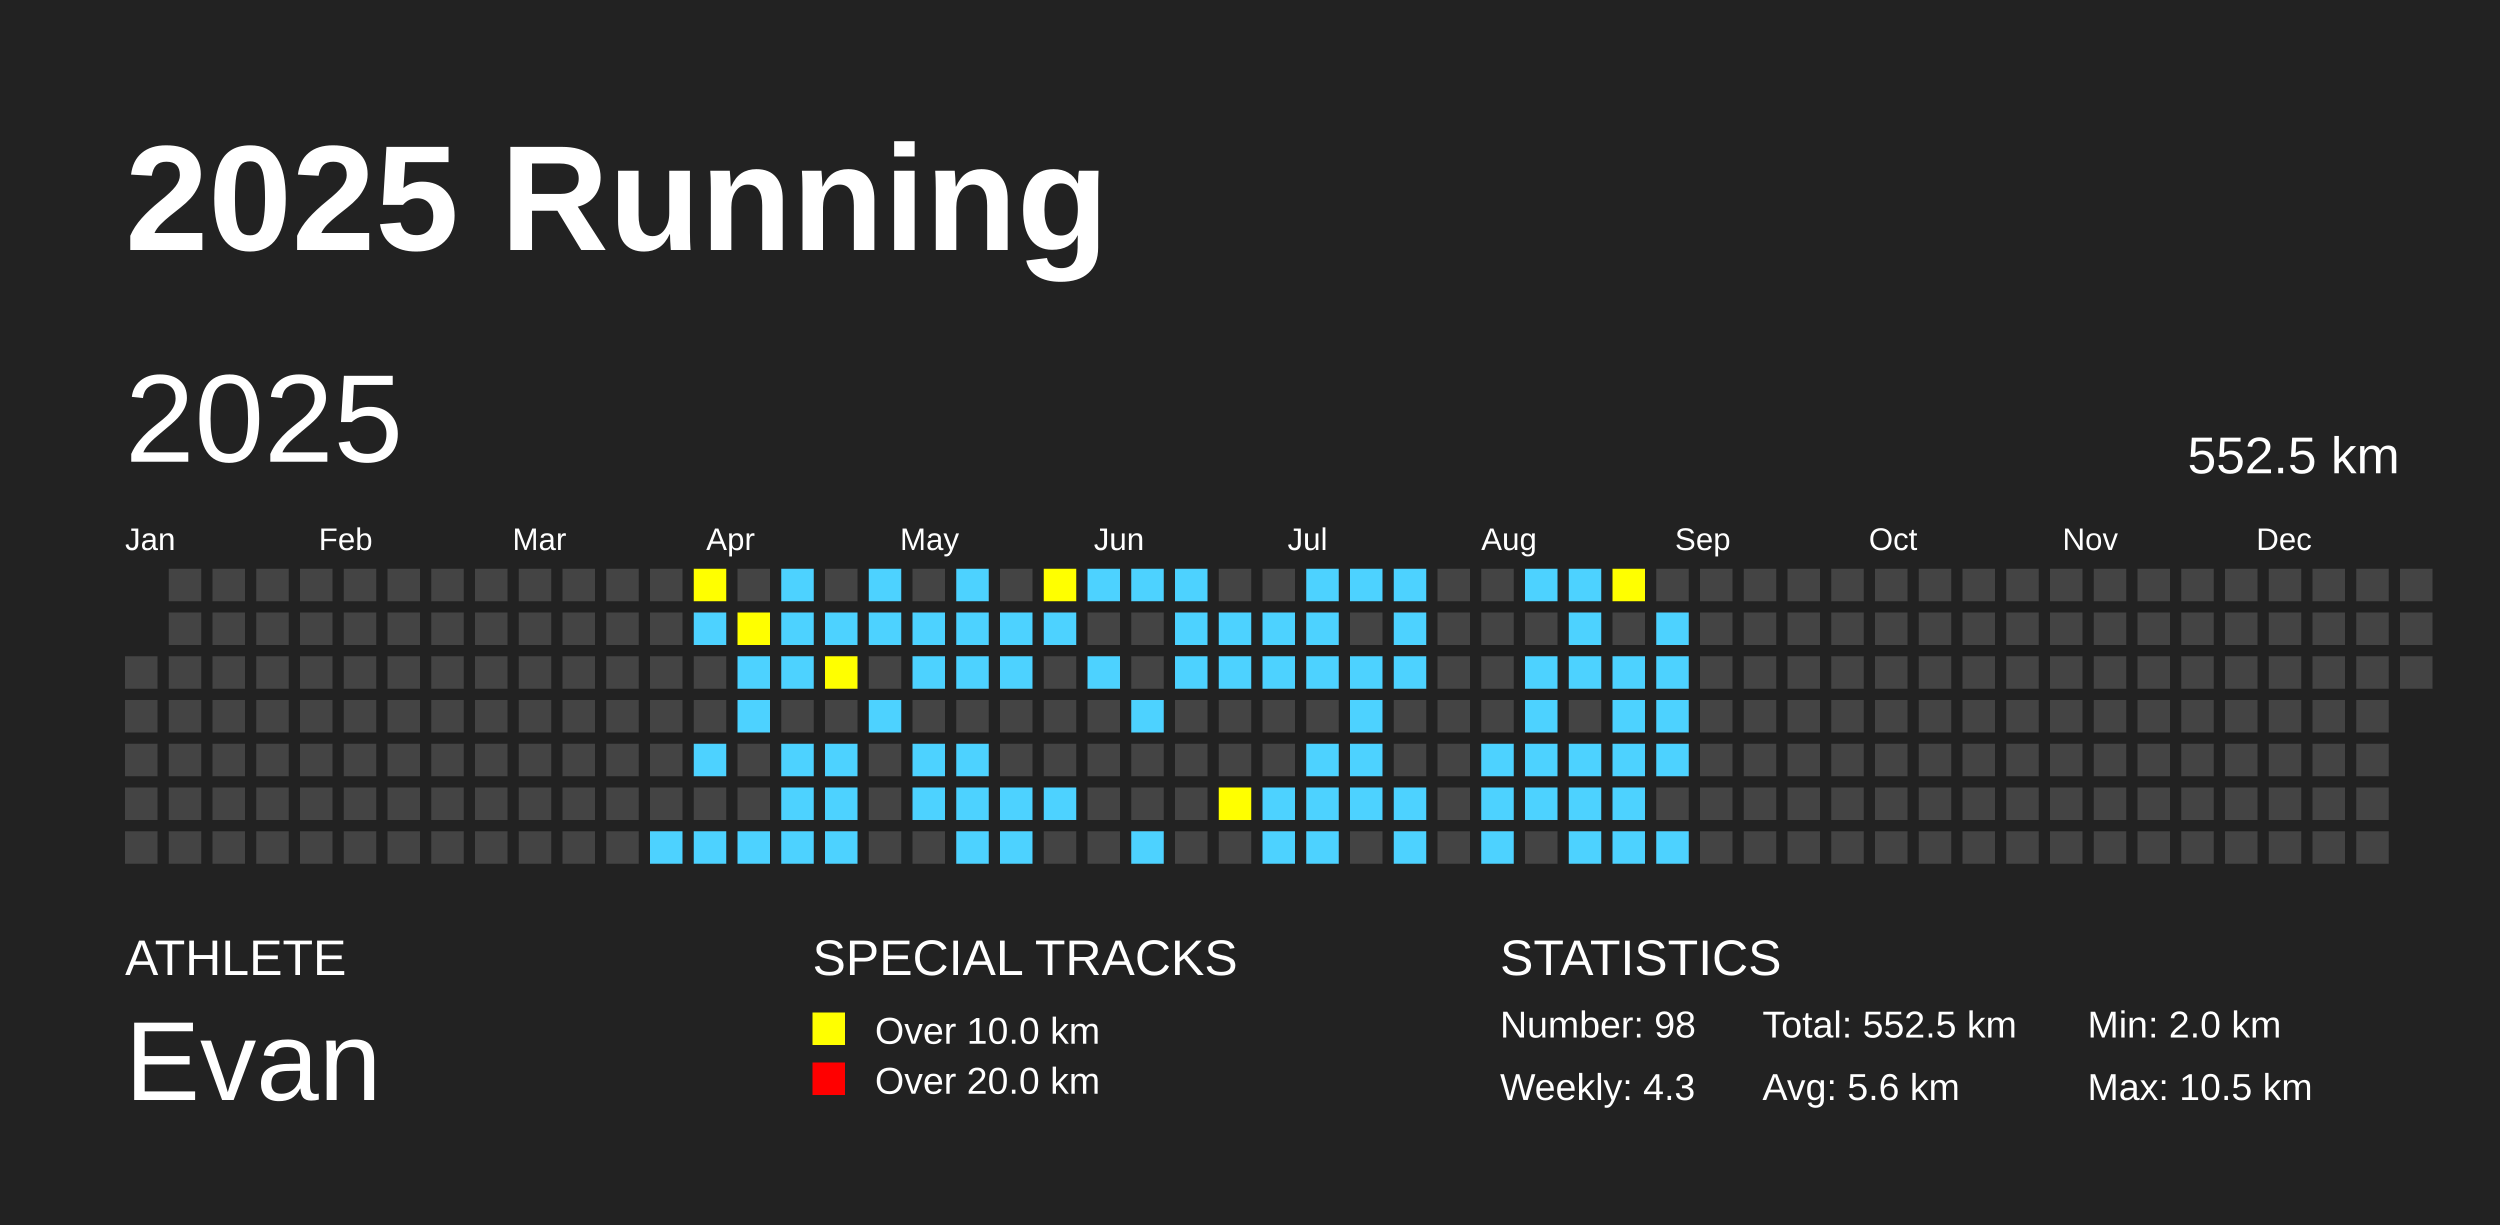
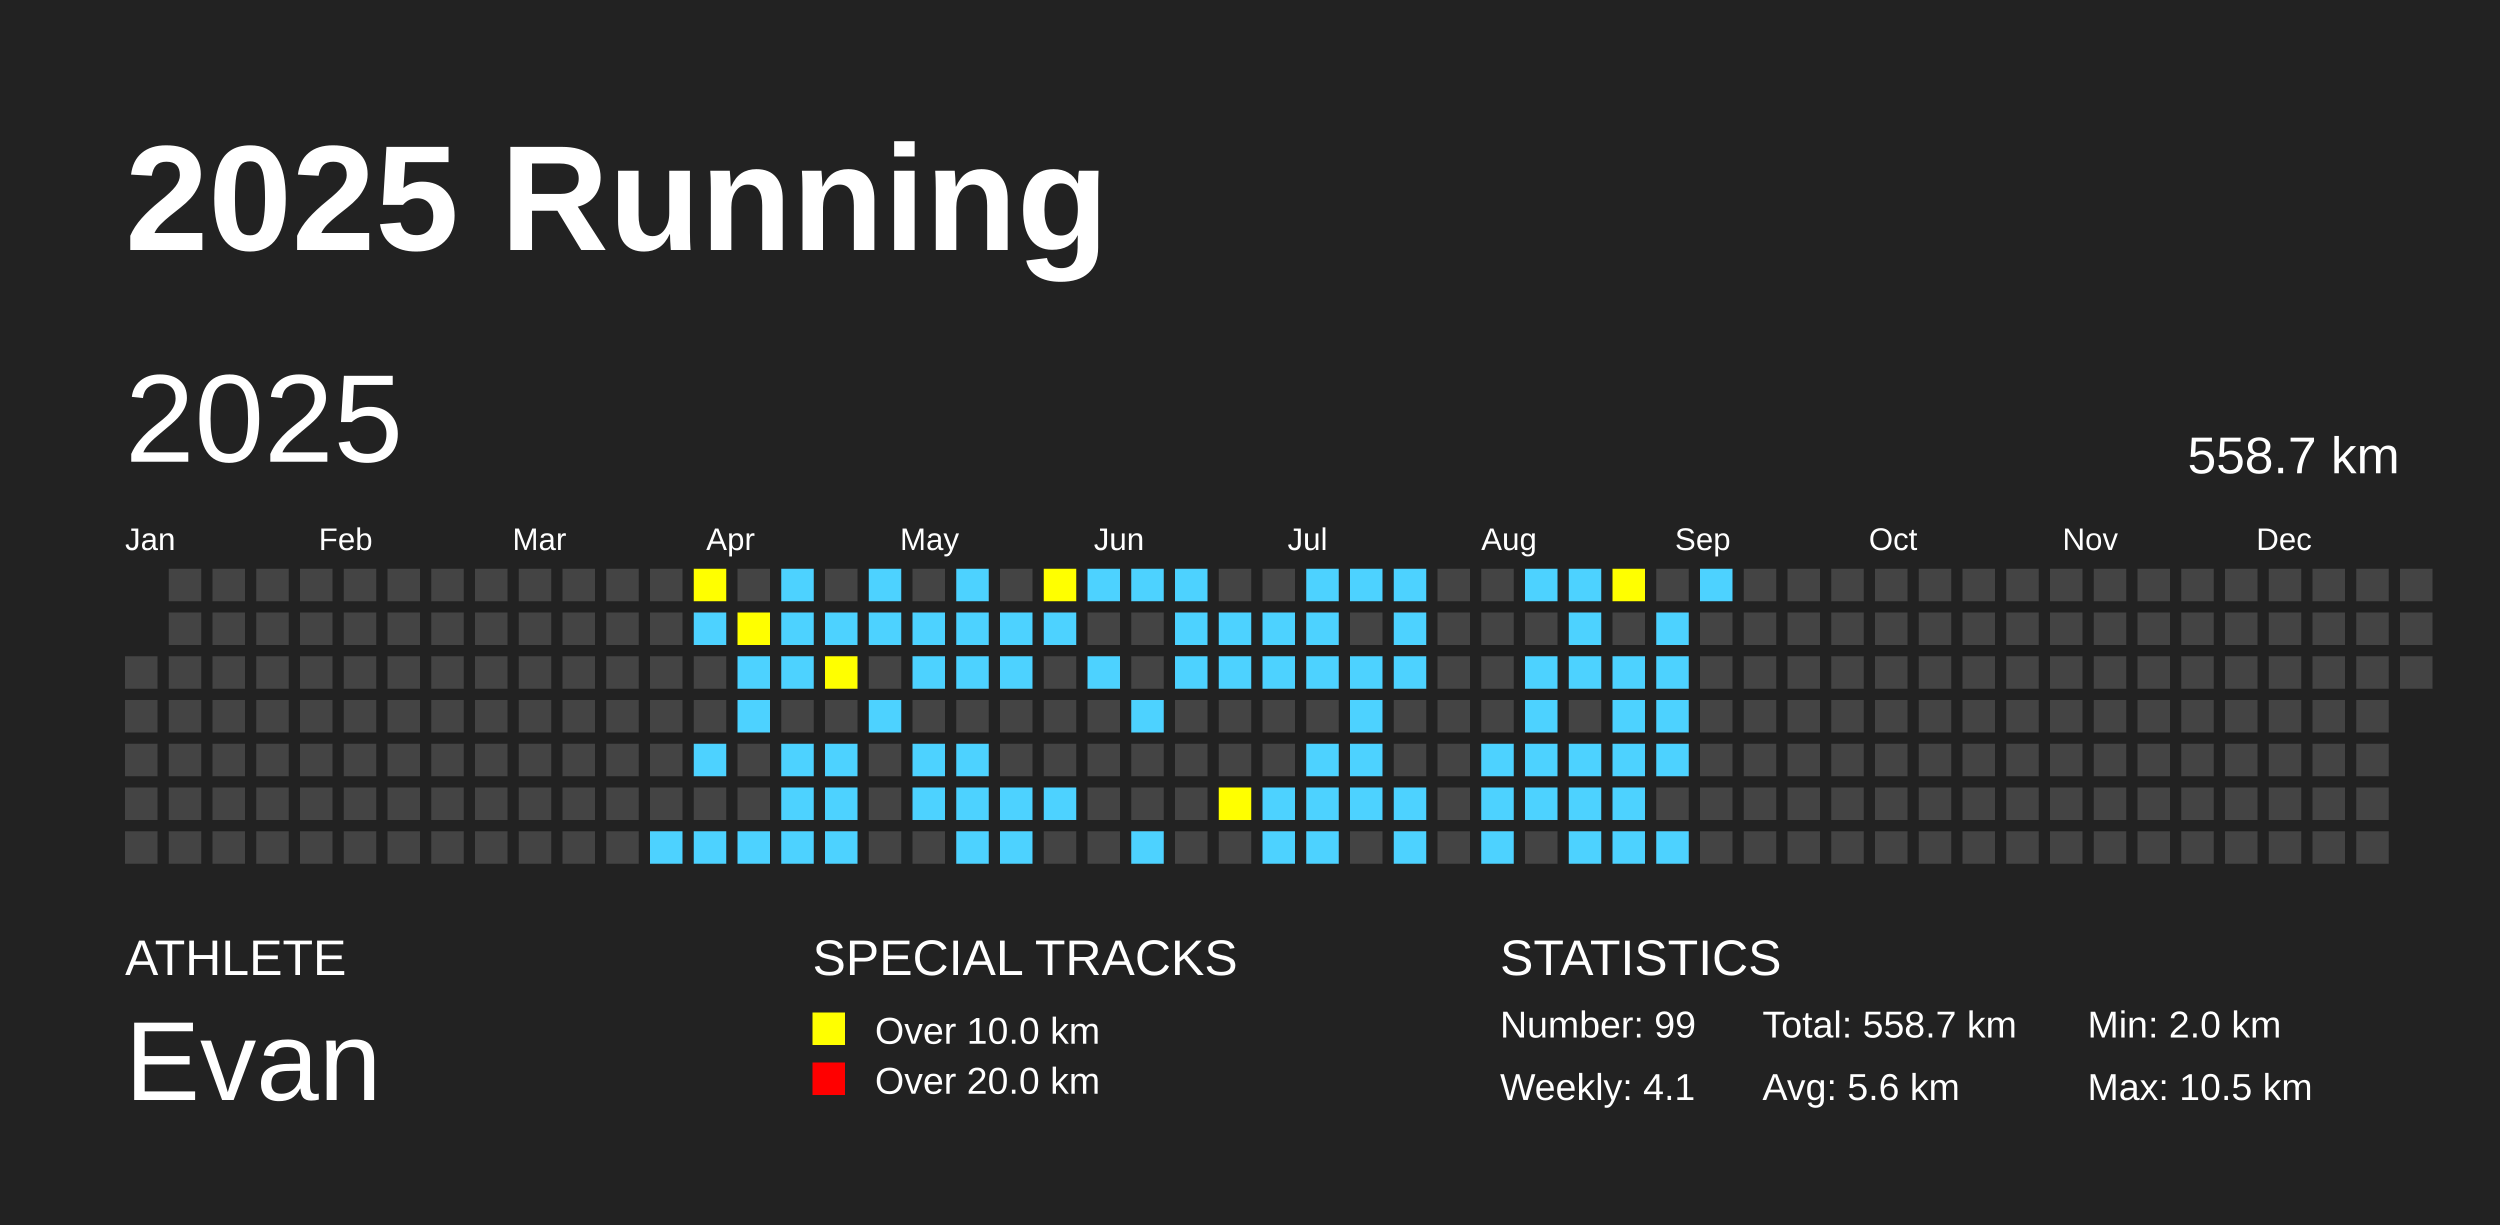
<svg xmlns="http://www.w3.org/2000/svg" baseProfile="full" height="98mm" version="1.1" viewBox="0,0,200,98" width="200mm">
  <defs />
  <rect fill="#222222" height="98" width="200" x="0" y="0" />
  <text fill="#FFFFFF" style="font-size:12px; font-family:Arial; font-weight:bold;" x="10" y="20">2025 Running</text>
  <text fill="#FFFFFF" style="font-size:4px; font-family:Arial" x="10" y="78">ATHLETE</text>
  <text fill="#FFFFFF" style="font-size:9px; font-family:Arial" x="10" y="88">Evan</text>
  <text fill="#FFFFFF" style="font-size:4px; font-family:Arial" x="65" y="78">SPECIAL TRACKS</text>
  <rect fill="yellow" height="2.6" width="2.6" x="65" y="81" />
  <text fill="#FFFFFF" style="font-size:3px; font-family:Arial" x="70" y="83.5">Over 10.0 km</text>
  <rect fill="red" height="2.6" width="2.6" x="65" y="85" />
  <text fill="#FFFFFF" style="font-size:3px; font-family:Arial" x="70" y="87.5">Over 20.0 km</text>
  <text fill="#FFFFFF" style="font-size:4px; font-family:Arial" x="120" y="78">STATISTICS</text>
-   <text fill="#FFFFFF" style="font-size:3px; font-family:Arial" x="120" y="83">Number: 98</text>
-   <text fill="#FFFFFF" style="font-size:3px; font-family:Arial" x="120" y="88">Weekly: 4.3</text>
-   <text fill="#FFFFFF" style="font-size:3px; font-family:Arial" x="141" y="83">Total: 552.5 km</text>
+   <text fill="#FFFFFF" style="font-size:3px; font-family:Arial" x="120" y="83">Number: 99</text>
+   <text fill="#FFFFFF" style="font-size:3px; font-family:Arial" x="120" y="88">Weekly: 4.1</text>
+   <text fill="#FFFFFF" style="font-size:3px; font-family:Arial" x="141" y="83">Total: 558.7 km</text>
  <text fill="#FFFFFF" style="font-size:3px; font-family:Arial" x="141" y="88">Avg: 5.6 km</text>
  <text fill="#FFFFFF" style="font-size:3px; font-family:Arial" x="167" y="83">Min: 2.0 km</text>
  <text fill="#FFFFFF" style="font-size:3px; font-family:Arial" x="167" y="88">Max: 10.5 km</text>
  <text dominant-baseline="hanging" fill="#FFFFFF" style="font-size:10.0px; font-family:Arial;" x="10" y="30">2025</text>
-   <text dominant-baseline="hanging" fill="#FFFFFF" style="font-size:4.125px; font-family:Arial;" x="175" y="35">552.5 km</text>
+   <text dominant-baseline="hanging" fill="#FFFFFF" style="font-size:4.125px; font-family:Arial;" x="175" y="35">558.7 km</text>
  <text fill="#FFFFFF" style="font-size:2.5px; font-family:Arial" x="10.0" y="44">Jan</text>
  <text fill="#FFFFFF" style="font-size:2.5px; font-family:Arial" x="25.5" y="44">Feb</text>
  <text fill="#FFFFFF" style="font-size:2.5px; font-family:Arial" x="41.0" y="44">Mar</text>
  <text fill="#FFFFFF" style="font-size:2.5px; font-family:Arial" x="56.5" y="44">Apr</text>
  <text fill="#FFFFFF" style="font-size:2.5px; font-family:Arial" x="72.0" y="44">May</text>
  <text fill="#FFFFFF" style="font-size:2.5px; font-family:Arial" x="87.5" y="44">Jun</text>
  <text fill="#FFFFFF" style="font-size:2.5px; font-family:Arial" x="103.0" y="44">Jul</text>
  <text fill="#FFFFFF" style="font-size:2.5px; font-family:Arial" x="118.5" y="44">Aug</text>
  <text fill="#FFFFFF" style="font-size:2.5px; font-family:Arial" x="134.0" y="44">Sep</text>
  <text fill="#FFFFFF" style="font-size:2.5px; font-family:Arial" x="149.5" y="44">Oct</text>
  <text fill="#FFFFFF" style="font-size:2.5px; font-family:Arial" x="165.0" y="44">Nov</text>
  <text fill="#FFFFFF" style="font-size:2.5px; font-family:Arial" x="180.5" y="44">Dec</text>
  <rect fill="#444444" height="2.6" width="2.6" x="10.0" y="52.5" />
  <rect fill="#444444" height="2.6" width="2.6" x="10.0" y="56.0" />
  <rect fill="#444444" height="2.6" width="2.6" x="10.0" y="59.5" />
  <rect fill="#444444" height="2.6" width="2.6" x="10.0" y="63.0" />
  <rect fill="#444444" height="2.6" width="2.6" x="10.0" y="66.5" />
  <rect fill="#444444" height="2.6" width="2.6" x="13.5" y="45.5" />
  <rect fill="#444444" height="2.6" width="2.6" x="13.5" y="49.0" />
  <rect fill="#444444" height="2.6" width="2.6" x="13.5" y="52.5" />
  <rect fill="#444444" height="2.6" width="2.6" x="13.5" y="56.0" />
  <rect fill="#444444" height="2.6" width="2.6" x="13.5" y="59.5" />
  <rect fill="#444444" height="2.6" width="2.6" x="13.5" y="63.0" />
  <rect fill="#444444" height="2.6" width="2.6" x="13.5" y="66.5" />
  <rect fill="#444444" height="2.6" width="2.6" x="17.0" y="45.5" />
  <rect fill="#444444" height="2.6" width="2.6" x="17.0" y="49.0" />
  <rect fill="#444444" height="2.6" width="2.6" x="17.0" y="52.5" />
  <rect fill="#444444" height="2.6" width="2.6" x="17.0" y="56.0" />
  <rect fill="#444444" height="2.6" width="2.6" x="17.0" y="59.5" />
  <rect fill="#444444" height="2.6" width="2.6" x="17.0" y="63.0" />
  <rect fill="#444444" height="2.6" width="2.6" x="17.0" y="66.5" />
  <rect fill="#444444" height="2.6" width="2.6" x="20.5" y="45.5" />
  <rect fill="#444444" height="2.6" width="2.6" x="20.5" y="49.0" />
  <rect fill="#444444" height="2.6" width="2.6" x="20.5" y="52.5" />
  <rect fill="#444444" height="2.6" width="2.6" x="20.5" y="56.0" />
  <rect fill="#444444" height="2.6" width="2.6" x="20.5" y="59.5" />
  <rect fill="#444444" height="2.6" width="2.6" x="20.5" y="63.0" />
  <rect fill="#444444" height="2.6" width="2.6" x="20.5" y="66.5" />
  <rect fill="#444444" height="2.6" width="2.6" x="24.0" y="45.5" />
  <rect fill="#444444" height="2.6" width="2.6" x="24.0" y="49.0" />
  <rect fill="#444444" height="2.6" width="2.6" x="24.0" y="52.5" />
  <rect fill="#444444" height="2.6" width="2.6" x="24.0" y="56.0" />
  <rect fill="#444444" height="2.6" width="2.6" x="24.0" y="59.5" />
  <rect fill="#444444" height="2.6" width="2.6" x="24.0" y="63.0" />
  <rect fill="#444444" height="2.6" width="2.6" x="24.0" y="66.5" />
  <rect fill="#444444" height="2.6" width="2.6" x="27.5" y="45.5" />
  <rect fill="#444444" height="2.6" width="2.6" x="27.5" y="49.0" />
  <rect fill="#444444" height="2.6" width="2.6" x="27.5" y="52.5" />
  <rect fill="#444444" height="2.6" width="2.6" x="27.5" y="56.0" />
  <rect fill="#444444" height="2.6" width="2.6" x="27.5" y="59.5" />
  <rect fill="#444444" height="2.6" width="2.6" x="27.5" y="63.0" />
  <rect fill="#444444" height="2.6" width="2.6" x="27.5" y="66.5" />
  <rect fill="#444444" height="2.6" width="2.6" x="31.0" y="45.5" />
  <rect fill="#444444" height="2.6" width="2.6" x="31.0" y="49.0" />
  <rect fill="#444444" height="2.6" width="2.6" x="31.0" y="52.5" />
  <rect fill="#444444" height="2.6" width="2.6" x="31.0" y="56.0" />
  <rect fill="#444444" height="2.6" width="2.6" x="31.0" y="59.5" />
  <rect fill="#444444" height="2.6" width="2.6" x="31.0" y="63.0" />
  <rect fill="#444444" height="2.6" width="2.6" x="31.0" y="66.5" />
  <rect fill="#444444" height="2.6" width="2.6" x="34.5" y="45.5" />
  <rect fill="#444444" height="2.6" width="2.6" x="34.5" y="49.0" />
  <rect fill="#444444" height="2.6" width="2.6" x="34.5" y="52.5" />
  <rect fill="#444444" height="2.6" width="2.6" x="34.5" y="56.0" />
  <rect fill="#444444" height="2.6" width="2.6" x="34.5" y="59.5" />
  <rect fill="#444444" height="2.6" width="2.6" x="34.5" y="63.0" />
  <rect fill="#444444" height="2.6" width="2.6" x="34.5" y="66.5" />
  <rect fill="#444444" height="2.6" width="2.6" x="38.0" y="45.5" />
  <rect fill="#444444" height="2.6" width="2.6" x="38.0" y="49.0" />
  <rect fill="#444444" height="2.6" width="2.6" x="38.0" y="52.5" />
  <rect fill="#444444" height="2.6" width="2.6" x="38.0" y="56.0" />
  <rect fill="#444444" height="2.6" width="2.6" x="38.0" y="59.5" />
  <rect fill="#444444" height="2.6" width="2.6" x="38.0" y="63.0" />
  <rect fill="#444444" height="2.6" width="2.6" x="38.0" y="66.5" />
  <rect fill="#444444" height="2.6" width="2.6" x="41.5" y="45.5" />
  <rect fill="#444444" height="2.6" width="2.6" x="41.5" y="49.0" />
  <rect fill="#444444" height="2.6" width="2.6" x="41.5" y="52.5" />
  <rect fill="#444444" height="2.6" width="2.6" x="41.5" y="56.0" />
  <rect fill="#444444" height="2.6" width="2.6" x="41.5" y="59.5" />
  <rect fill="#444444" height="2.6" width="2.6" x="41.5" y="63.0" />
  <rect fill="#444444" height="2.6" width="2.6" x="41.5" y="66.5" />
  <rect fill="#444444" height="2.6" width="2.6" x="45.0" y="45.5" />
  <rect fill="#444444" height="2.6" width="2.6" x="45.0" y="49.0" />
  <rect fill="#444444" height="2.6" width="2.6" x="45.0" y="52.5" />
  <rect fill="#444444" height="2.6" width="2.6" x="45.0" y="56.0" />
  <rect fill="#444444" height="2.6" width="2.6" x="45.0" y="59.5" />
  <rect fill="#444444" height="2.6" width="2.6" x="45.0" y="63.0" />
  <rect fill="#444444" height="2.6" width="2.6" x="45.0" y="66.5" />
  <rect fill="#444444" height="2.6" width="2.6" x="48.5" y="45.5" />
  <rect fill="#444444" height="2.6" width="2.6" x="48.5" y="49.0" />
  <rect fill="#444444" height="2.6" width="2.6" x="48.5" y="52.5" />
  <rect fill="#444444" height="2.6" width="2.6" x="48.5" y="56.0" />
  <rect fill="#444444" height="2.6" width="2.6" x="48.5" y="59.5" />
  <rect fill="#444444" height="2.6" width="2.6" x="48.5" y="63.0" />
  <rect fill="#444444" height="2.6" width="2.6" x="48.5" y="66.5" />
  <rect fill="#444444" height="2.6" width="2.6" x="52.0" y="45.5" />
  <rect fill="#444444" height="2.6" width="2.6" x="52.0" y="49.0" />
  <rect fill="#444444" height="2.6" width="2.6" x="52.0" y="52.5" />
  <rect fill="#444444" height="2.6" width="2.6" x="52.0" y="56.0" />
  <rect fill="#444444" height="2.6" width="2.6" x="52.0" y="59.5" />
  <rect fill="#444444" height="2.6" width="2.6" x="52.0" y="63.0" />
  <rect fill="#4DD2FF" height="2.6" width="2.6" x="52.0" y="66.5" />
  <rect fill="yellow" height="2.6" width="2.6" x="55.5" y="45.5" />
  <rect fill="#4DD2FF" height="2.6" width="2.6" x="55.5" y="49.0" />
  <rect fill="#444444" height="2.6" width="2.6" x="55.5" y="52.5" />
  <rect fill="#444444" height="2.6" width="2.6" x="55.5" y="56.0" />
  <rect fill="#4DD2FF" height="2.6" width="2.6" x="55.5" y="59.5" />
  <rect fill="#444444" height="2.6" width="2.6" x="55.5" y="63.0" />
  <rect fill="#4DD2FF" height="2.6" width="2.6" x="55.5" y="66.5" />
  <rect fill="#444444" height="2.6" width="2.6" x="59.0" y="45.5" />
  <rect fill="yellow" height="2.6" width="2.6" x="59.0" y="49.0" />
  <rect fill="#4DD2FF" height="2.6" width="2.6" x="59.0" y="52.5" />
  <rect fill="#4DD2FF" height="2.6" width="2.6" x="59.0" y="56.0" />
  <rect fill="#444444" height="2.6" width="2.6" x="59.0" y="59.5" />
  <rect fill="#444444" height="2.6" width="2.6" x="59.0" y="63.0" />
  <rect fill="#4DD2FF" height="2.6" width="2.6" x="59.0" y="66.5" />
  <rect fill="#4DD2FF" height="2.6" width="2.6" x="62.5" y="45.5" />
  <rect fill="#4DD2FF" height="2.6" width="2.6" x="62.5" y="49.0" />
  <rect fill="#4DD2FF" height="2.6" width="2.6" x="62.5" y="52.5" />
  <rect fill="#444444" height="2.6" width="2.6" x="62.5" y="56.0" />
  <rect fill="#4DD2FF" height="2.6" width="2.6" x="62.5" y="59.5" />
  <rect fill="#4DD2FF" height="2.6" width="2.6" x="62.5" y="63.0" />
  <rect fill="#4DD2FF" height="2.6" width="2.6" x="62.5" y="66.5" />
  <rect fill="#444444" height="2.6" width="2.6" x="66.0" y="45.5" />
  <rect fill="#4DD2FF" height="2.6" width="2.6" x="66.0" y="49.0" />
  <rect fill="yellow" height="2.6" width="2.6" x="66.0" y="52.5" />
  <rect fill="#444444" height="2.6" width="2.6" x="66.0" y="56.0" />
  <rect fill="#4DD2FF" height="2.6" width="2.6" x="66.0" y="59.5" />
  <rect fill="#4DD2FF" height="2.6" width="2.6" x="66.0" y="63.0" />
  <rect fill="#4DD2FF" height="2.6" width="2.6" x="66.0" y="66.5" />
  <rect fill="#4DD2FF" height="2.6" width="2.6" x="69.5" y="45.5" />
  <rect fill="#4DD2FF" height="2.6" width="2.6" x="69.5" y="49.0" />
  <rect fill="#444444" height="2.6" width="2.6" x="69.5" y="52.5" />
  <rect fill="#4DD2FF" height="2.6" width="2.6" x="69.5" y="56.0" />
  <rect fill="#444444" height="2.6" width="2.6" x="69.5" y="59.5" />
  <rect fill="#444444" height="2.6" width="2.6" x="69.5" y="63.0" />
  <rect fill="#444444" height="2.6" width="2.6" x="69.5" y="66.5" />
  <rect fill="#444444" height="2.6" width="2.6" x="73.0" y="45.5" />
  <rect fill="#4DD2FF" height="2.6" width="2.6" x="73.0" y="49.0" />
  <rect fill="#4DD2FF" height="2.6" width="2.6" x="73.0" y="52.5" />
  <rect fill="#444444" height="2.6" width="2.6" x="73.0" y="56.0" />
  <rect fill="#4DD2FF" height="2.6" width="2.6" x="73.0" y="59.5" />
  <rect fill="#4DD2FF" height="2.6" width="2.6" x="73.0" y="63.0" />
  <rect fill="#444444" height="2.6" width="2.6" x="73.0" y="66.5" />
  <rect fill="#4DD2FF" height="2.6" width="2.6" x="76.5" y="45.5" />
  <rect fill="#4DD2FF" height="2.6" width="2.6" x="76.5" y="49.0" />
  <rect fill="#4DD2FF" height="2.6" width="2.6" x="76.5" y="52.5" />
  <rect fill="#444444" height="2.6" width="2.6" x="76.5" y="56.0" />
  <rect fill="#4DD2FF" height="2.6" width="2.6" x="76.5" y="59.5" />
  <rect fill="#4DD2FF" height="2.6" width="2.6" x="76.5" y="63.0" />
  <rect fill="#4DD2FF" height="2.6" width="2.6" x="76.5" y="66.5" />
  <rect fill="#444444" height="2.6" width="2.6" x="80.0" y="45.5" />
  <rect fill="#4DD2FF" height="2.6" width="2.6" x="80.0" y="49.0" />
  <rect fill="#4DD2FF" height="2.6" width="2.6" x="80.0" y="52.5" />
  <rect fill="#444444" height="2.6" width="2.6" x="80.0" y="56.0" />
  <rect fill="#444444" height="2.6" width="2.6" x="80.0" y="59.5" />
  <rect fill="#4DD2FF" height="2.6" width="2.6" x="80.0" y="63.0" />
  <rect fill="#4DD2FF" height="2.6" width="2.6" x="80.0" y="66.5" />
  <rect fill="yellow" height="2.6" width="2.6" x="83.5" y="45.5" />
  <rect fill="#4DD2FF" height="2.6" width="2.6" x="83.5" y="49.0" />
  <rect fill="#444444" height="2.6" width="2.6" x="83.5" y="52.5" />
  <rect fill="#444444" height="2.6" width="2.6" x="83.5" y="56.0" />
  <rect fill="#444444" height="2.6" width="2.6" x="83.5" y="59.5" />
  <rect fill="#4DD2FF" height="2.6" width="2.6" x="83.5" y="63.0" />
  <rect fill="#444444" height="2.6" width="2.6" x="83.5" y="66.5" />
  <rect fill="#4DD2FF" height="2.6" width="2.6" x="87.0" y="45.5" />
  <rect fill="#444444" height="2.6" width="2.6" x="87.0" y="49.0" />
  <rect fill="#4DD2FF" height="2.6" width="2.6" x="87.0" y="52.5" />
  <rect fill="#444444" height="2.6" width="2.6" x="87.0" y="56.0" />
  <rect fill="#444444" height="2.6" width="2.6" x="87.0" y="59.5" />
  <rect fill="#444444" height="2.6" width="2.6" x="87.0" y="63.0" />
  <rect fill="#444444" height="2.6" width="2.6" x="87.0" y="66.5" />
  <rect fill="#4DD2FF" height="2.6" width="2.6" x="90.5" y="45.5" />
  <rect fill="#444444" height="2.6" width="2.6" x="90.5" y="49.0" />
  <rect fill="#444444" height="2.6" width="2.6" x="90.5" y="52.5" />
  <rect fill="#4DD2FF" height="2.6" width="2.6" x="90.5" y="56.0" />
  <rect fill="#444444" height="2.6" width="2.6" x="90.5" y="59.5" />
  <rect fill="#444444" height="2.6" width="2.6" x="90.5" y="63.0" />
  <rect fill="#4DD2FF" height="2.6" width="2.6" x="90.5" y="66.5" />
  <rect fill="#4DD2FF" height="2.6" width="2.6" x="94.0" y="45.5" />
  <rect fill="#4DD2FF" height="2.6" width="2.6" x="94.0" y="49.0" />
  <rect fill="#4DD2FF" height="2.6" width="2.6" x="94.0" y="52.5" />
  <rect fill="#444444" height="2.6" width="2.6" x="94.0" y="56.0" />
  <rect fill="#444444" height="2.6" width="2.6" x="94.0" y="59.5" />
  <rect fill="#444444" height="2.6" width="2.6" x="94.0" y="63.0" />
  <rect fill="#444444" height="2.6" width="2.6" x="94.0" y="66.5" />
  <rect fill="#444444" height="2.6" width="2.6" x="97.5" y="45.5" />
  <rect fill="#4DD2FF" height="2.6" width="2.6" x="97.5" y="49.0" />
  <rect fill="#4DD2FF" height="2.6" width="2.6" x="97.5" y="52.5" />
  <rect fill="#444444" height="2.6" width="2.6" x="97.5" y="56.0" />
  <rect fill="#444444" height="2.6" width="2.6" x="97.5" y="59.5" />
  <rect fill="yellow" height="2.6" width="2.6" x="97.5" y="63.0" />
  <rect fill="#444444" height="2.6" width="2.6" x="97.5" y="66.5" />
  <rect fill="#444444" height="2.6" width="2.6" x="101.0" y="45.5" />
  <rect fill="#4DD2FF" height="2.6" width="2.6" x="101.0" y="49.0" />
  <rect fill="#4DD2FF" height="2.6" width="2.6" x="101.0" y="52.5" />
  <rect fill="#444444" height="2.6" width="2.6" x="101.0" y="56.0" />
  <rect fill="#444444" height="2.6" width="2.6" x="101.0" y="59.5" />
  <rect fill="#4DD2FF" height="2.6" width="2.6" x="101.0" y="63.0" />
  <rect fill="#4DD2FF" height="2.6" width="2.6" x="101.0" y="66.5" />
  <rect fill="#4DD2FF" height="2.6" width="2.6" x="104.5" y="45.5" />
  <rect fill="#4DD2FF" height="2.6" width="2.6" x="104.5" y="49.0" />
  <rect fill="#4DD2FF" height="2.6" width="2.6" x="104.5" y="52.5" />
  <rect fill="#444444" height="2.6" width="2.6" x="104.5" y="56.0" />
  <rect fill="#4DD2FF" height="2.6" width="2.6" x="104.5" y="59.5" />
  <rect fill="#4DD2FF" height="2.6" width="2.6" x="104.5" y="63.0" />
  <rect fill="#4DD2FF" height="2.6" width="2.6" x="104.5" y="66.5" />
  <rect fill="#4DD2FF" height="2.6" width="2.6" x="108.0" y="45.5" />
  <rect fill="#444444" height="2.6" width="2.6" x="108.0" y="49.0" />
  <rect fill="#4DD2FF" height="2.6" width="2.6" x="108.0" y="52.5" />
  <rect fill="#4DD2FF" height="2.6" width="2.6" x="108.0" y="56.0" />
  <rect fill="#4DD2FF" height="2.6" width="2.6" x="108.0" y="59.5" />
  <rect fill="#4DD2FF" height="2.6" width="2.6" x="108.0" y="63.0" />
  <rect fill="#444444" height="2.6" width="2.6" x="108.0" y="66.5" />
  <rect fill="#4DD2FF" height="2.6" width="2.6" x="111.5" y="45.5" />
  <rect fill="#4DD2FF" height="2.6" width="2.6" x="111.5" y="49.0" />
  <rect fill="#4DD2FF" height="2.6" width="2.6" x="111.5" y="52.5" />
  <rect fill="#444444" height="2.6" width="2.6" x="111.5" y="56.0" />
  <rect fill="#444444" height="2.6" width="2.6" x="111.5" y="59.5" />
  <rect fill="#4DD2FF" height="2.6" width="2.6" x="111.5" y="63.0" />
  <rect fill="#4DD2FF" height="2.6" width="2.6" x="111.5" y="66.5" />
  <rect fill="#444444" height="2.6" width="2.6" x="115.0" y="45.5" />
  <rect fill="#444444" height="2.6" width="2.6" x="115.0" y="49.0" />
  <rect fill="#444444" height="2.6" width="2.6" x="115.0" y="52.5" />
  <rect fill="#444444" height="2.6" width="2.6" x="115.0" y="56.0" />
  <rect fill="#444444" height="2.6" width="2.6" x="115.0" y="59.5" />
  <rect fill="#444444" height="2.6" width="2.6" x="115.0" y="63.0" />
  <rect fill="#444444" height="2.6" width="2.6" x="115.0" y="66.5" />
  <rect fill="#444444" height="2.6" width="2.6" x="118.5" y="45.5" />
  <rect fill="#444444" height="2.6" width="2.6" x="118.5" y="49.0" />
  <rect fill="#444444" height="2.6" width="2.6" x="118.5" y="52.5" />
  <rect fill="#444444" height="2.6" width="2.6" x="118.5" y="56.0" />
  <rect fill="#4DD2FF" height="2.6" width="2.6" x="118.5" y="59.5" />
  <rect fill="#4DD2FF" height="2.6" width="2.6" x="118.5" y="63.0" />
  <rect fill="#4DD2FF" height="2.6" width="2.6" x="118.5" y="66.5" />
  <rect fill="#4DD2FF" height="2.6" width="2.6" x="122.0" y="45.5" />
  <rect fill="#444444" height="2.6" width="2.6" x="122.0" y="49.0" />
  <rect fill="#4DD2FF" height="2.6" width="2.6" x="122.0" y="52.5" />
  <rect fill="#4DD2FF" height="2.6" width="2.6" x="122.0" y="56.0" />
  <rect fill="#4DD2FF" height="2.6" width="2.6" x="122.0" y="59.5" />
  <rect fill="#4DD2FF" height="2.6" width="2.6" x="122.0" y="63.0" />
  <rect fill="#444444" height="2.6" width="2.6" x="122.0" y="66.5" />
  <rect fill="#4DD2FF" height="2.6" width="2.6" x="125.5" y="45.5" />
  <rect fill="#4DD2FF" height="2.6" width="2.6" x="125.5" y="49.0" />
  <rect fill="#4DD2FF" height="2.6" width="2.6" x="125.5" y="52.5" />
  <rect fill="#444444" height="2.6" width="2.6" x="125.5" y="56.0" />
  <rect fill="#4DD2FF" height="2.6" width="2.6" x="125.5" y="59.5" />
  <rect fill="#4DD2FF" height="2.6" width="2.6" x="125.5" y="63.0" />
  <rect fill="#4DD2FF" height="2.6" width="2.6" x="125.5" y="66.5" />
  <rect fill="yellow" height="2.6" width="2.6" x="129.0" y="45.5" />
  <rect fill="#444444" height="2.6" width="2.6" x="129.0" y="49.0" />
  <rect fill="#4DD2FF" height="2.6" width="2.6" x="129.0" y="52.5" />
  <rect fill="#4DD2FF" height="2.6" width="2.6" x="129.0" y="56.0" />
  <rect fill="#4DD2FF" height="2.6" width="2.6" x="129.0" y="59.5" />
  <rect fill="#4DD2FF" height="2.6" width="2.6" x="129.0" y="63.0" />
  <rect fill="#4DD2FF" height="2.6" width="2.6" x="129.0" y="66.5" />
  <rect fill="#444444" height="2.6" width="2.6" x="132.5" y="45.5" />
  <rect fill="#4DD2FF" height="2.6" width="2.6" x="132.5" y="49.0" />
  <rect fill="#4DD2FF" height="2.6" width="2.6" x="132.5" y="52.5" />
  <rect fill="#4DD2FF" height="2.6" width="2.6" x="132.5" y="56.0" />
  <rect fill="#4DD2FF" height="2.6" width="2.6" x="132.5" y="59.5" />
  <rect fill="#444444" height="2.6" width="2.6" x="132.5" y="63.0" />
  <rect fill="#4DD2FF" height="2.6" width="2.6" x="132.5" y="66.5" />
-   <rect fill="#444444" height="2.6" width="2.6" x="136.0" y="45.5" />
+   <rect fill="#4DD2FF" height="2.6" width="2.6" x="136.0" y="45.5" />
  <rect fill="#444444" height="2.6" width="2.6" x="136.0" y="49.0" />
  <rect fill="#444444" height="2.6" width="2.6" x="136.0" y="52.5" />
  <rect fill="#444444" height="2.6" width="2.6" x="136.0" y="56.0" />
  <rect fill="#444444" height="2.6" width="2.6" x="136.0" y="59.5" />
  <rect fill="#444444" height="2.6" width="2.6" x="136.0" y="63.0" />
  <rect fill="#444444" height="2.6" width="2.6" x="136.0" y="66.5" />
  <rect fill="#444444" height="2.6" width="2.6" x="139.5" y="45.5" />
  <rect fill="#444444" height="2.6" width="2.6" x="139.5" y="49.0" />
  <rect fill="#444444" height="2.6" width="2.6" x="139.5" y="52.5" />
  <rect fill="#444444" height="2.6" width="2.6" x="139.5" y="56.0" />
  <rect fill="#444444" height="2.6" width="2.6" x="139.5" y="59.5" />
  <rect fill="#444444" height="2.6" width="2.6" x="139.5" y="63.0" />
  <rect fill="#444444" height="2.6" width="2.6" x="139.5" y="66.5" />
  <rect fill="#444444" height="2.6" width="2.6" x="143.0" y="45.5" />
  <rect fill="#444444" height="2.6" width="2.6" x="143.0" y="49.0" />
  <rect fill="#444444" height="2.6" width="2.6" x="143.0" y="52.5" />
  <rect fill="#444444" height="2.6" width="2.6" x="143.0" y="56.0" />
  <rect fill="#444444" height="2.6" width="2.6" x="143.0" y="59.5" />
  <rect fill="#444444" height="2.6" width="2.6" x="143.0" y="63.0" />
  <rect fill="#444444" height="2.6" width="2.6" x="143.0" y="66.5" />
  <rect fill="#444444" height="2.6" width="2.6" x="146.5" y="45.5" />
  <rect fill="#444444" height="2.6" width="2.6" x="146.5" y="49.0" />
  <rect fill="#444444" height="2.6" width="2.6" x="146.5" y="52.5" />
  <rect fill="#444444" height="2.6" width="2.6" x="146.5" y="56.0" />
  <rect fill="#444444" height="2.6" width="2.6" x="146.5" y="59.5" />
  <rect fill="#444444" height="2.6" width="2.6" x="146.5" y="63.0" />
  <rect fill="#444444" height="2.6" width="2.6" x="146.5" y="66.5" />
  <rect fill="#444444" height="2.6" width="2.6" x="150.0" y="45.5" />
  <rect fill="#444444" height="2.6" width="2.6" x="150.0" y="49.0" />
  <rect fill="#444444" height="2.6" width="2.6" x="150.0" y="52.5" />
  <rect fill="#444444" height="2.6" width="2.6" x="150.0" y="56.0" />
  <rect fill="#444444" height="2.6" width="2.6" x="150.0" y="59.5" />
  <rect fill="#444444" height="2.6" width="2.6" x="150.0" y="63.0" />
  <rect fill="#444444" height="2.6" width="2.6" x="150.0" y="66.5" />
  <rect fill="#444444" height="2.6" width="2.6" x="153.5" y="45.5" />
  <rect fill="#444444" height="2.6" width="2.6" x="153.5" y="49.0" />
  <rect fill="#444444" height="2.6" width="2.6" x="153.5" y="52.5" />
  <rect fill="#444444" height="2.6" width="2.6" x="153.5" y="56.0" />
  <rect fill="#444444" height="2.6" width="2.6" x="153.5" y="59.5" />
  <rect fill="#444444" height="2.6" width="2.6" x="153.5" y="63.0" />
  <rect fill="#444444" height="2.6" width="2.6" x="153.5" y="66.5" />
  <rect fill="#444444" height="2.6" width="2.6" x="157.0" y="45.5" />
  <rect fill="#444444" height="2.6" width="2.6" x="157.0" y="49.0" />
  <rect fill="#444444" height="2.6" width="2.6" x="157.0" y="52.5" />
  <rect fill="#444444" height="2.6" width="2.6" x="157.0" y="56.0" />
  <rect fill="#444444" height="2.6" width="2.6" x="157.0" y="59.5" />
  <rect fill="#444444" height="2.6" width="2.6" x="157.0" y="63.0" />
  <rect fill="#444444" height="2.6" width="2.6" x="157.0" y="66.5" />
  <rect fill="#444444" height="2.6" width="2.6" x="160.5" y="45.5" />
  <rect fill="#444444" height="2.6" width="2.6" x="160.5" y="49.0" />
  <rect fill="#444444" height="2.6" width="2.6" x="160.5" y="52.5" />
  <rect fill="#444444" height="2.6" width="2.6" x="160.5" y="56.0" />
  <rect fill="#444444" height="2.6" width="2.6" x="160.5" y="59.5" />
  <rect fill="#444444" height="2.6" width="2.6" x="160.5" y="63.0" />
  <rect fill="#444444" height="2.6" width="2.6" x="160.5" y="66.5" />
  <rect fill="#444444" height="2.6" width="2.6" x="164.0" y="45.5" />
  <rect fill="#444444" height="2.6" width="2.6" x="164.0" y="49.0" />
  <rect fill="#444444" height="2.6" width="2.6" x="164.0" y="52.5" />
  <rect fill="#444444" height="2.6" width="2.6" x="164.0" y="56.0" />
  <rect fill="#444444" height="2.6" width="2.6" x="164.0" y="59.5" />
  <rect fill="#444444" height="2.6" width="2.6" x="164.0" y="63.0" />
  <rect fill="#444444" height="2.6" width="2.6" x="164.0" y="66.5" />
  <rect fill="#444444" height="2.6" width="2.6" x="167.5" y="45.5" />
  <rect fill="#444444" height="2.6" width="2.6" x="167.5" y="49.0" />
  <rect fill="#444444" height="2.6" width="2.6" x="167.5" y="52.5" />
  <rect fill="#444444" height="2.6" width="2.6" x="167.5" y="56.0" />
  <rect fill="#444444" height="2.6" width="2.6" x="167.5" y="59.5" />
  <rect fill="#444444" height="2.6" width="2.6" x="167.5" y="63.0" />
  <rect fill="#444444" height="2.6" width="2.6" x="167.5" y="66.5" />
  <rect fill="#444444" height="2.6" width="2.6" x="171.0" y="45.5" />
  <rect fill="#444444" height="2.6" width="2.6" x="171.0" y="49.0" />
  <rect fill="#444444" height="2.6" width="2.6" x="171.0" y="52.5" />
  <rect fill="#444444" height="2.6" width="2.6" x="171.0" y="56.0" />
  <rect fill="#444444" height="2.6" width="2.6" x="171.0" y="59.5" />
  <rect fill="#444444" height="2.6" width="2.6" x="171.0" y="63.0" />
  <rect fill="#444444" height="2.6" width="2.6" x="171.0" y="66.5" />
  <rect fill="#444444" height="2.6" width="2.6" x="174.5" y="45.5" />
  <rect fill="#444444" height="2.6" width="2.6" x="174.5" y="49.0" />
  <rect fill="#444444" height="2.6" width="2.6" x="174.5" y="52.5" />
  <rect fill="#444444" height="2.6" width="2.6" x="174.5" y="56.0" />
  <rect fill="#444444" height="2.6" width="2.6" x="174.5" y="59.5" />
  <rect fill="#444444" height="2.6" width="2.6" x="174.5" y="63.0" />
  <rect fill="#444444" height="2.6" width="2.6" x="174.5" y="66.5" />
  <rect fill="#444444" height="2.6" width="2.6" x="178.0" y="45.5" />
  <rect fill="#444444" height="2.6" width="2.6" x="178.0" y="49.0" />
  <rect fill="#444444" height="2.6" width="2.6" x="178.0" y="52.5" />
  <rect fill="#444444" height="2.6" width="2.6" x="178.0" y="56.0" />
  <rect fill="#444444" height="2.6" width="2.6" x="178.0" y="59.5" />
  <rect fill="#444444" height="2.6" width="2.6" x="178.0" y="63.0" />
  <rect fill="#444444" height="2.6" width="2.6" x="178.0" y="66.5" />
  <rect fill="#444444" height="2.6" width="2.6" x="181.5" y="45.5" />
  <rect fill="#444444" height="2.6" width="2.6" x="181.5" y="49.0" />
  <rect fill="#444444" height="2.6" width="2.6" x="181.5" y="52.5" />
  <rect fill="#444444" height="2.6" width="2.6" x="181.5" y="56.0" />
  <rect fill="#444444" height="2.6" width="2.6" x="181.5" y="59.5" />
  <rect fill="#444444" height="2.6" width="2.6" x="181.5" y="63.0" />
  <rect fill="#444444" height="2.6" width="2.6" x="181.5" y="66.5" />
  <rect fill="#444444" height="2.6" width="2.6" x="185.0" y="45.5" />
  <rect fill="#444444" height="2.6" width="2.6" x="185.0" y="49.0" />
  <rect fill="#444444" height="2.6" width="2.6" x="185.0" y="52.5" />
  <rect fill="#444444" height="2.6" width="2.6" x="185.0" y="56.0" />
  <rect fill="#444444" height="2.6" width="2.6" x="185.0" y="59.5" />
  <rect fill="#444444" height="2.6" width="2.6" x="185.0" y="63.0" />
  <rect fill="#444444" height="2.6" width="2.6" x="185.0" y="66.5" />
  <rect fill="#444444" height="2.6" width="2.6" x="188.5" y="45.5" />
  <rect fill="#444444" height="2.6" width="2.6" x="188.5" y="49.0" />
  <rect fill="#444444" height="2.6" width="2.6" x="188.5" y="52.5" />
  <rect fill="#444444" height="2.6" width="2.6" x="188.5" y="56.0" />
  <rect fill="#444444" height="2.6" width="2.6" x="188.5" y="59.5" />
  <rect fill="#444444" height="2.6" width="2.6" x="188.5" y="63.0" />
  <rect fill="#444444" height="2.6" width="2.6" x="188.5" y="66.5" />
  <rect fill="#444444" height="2.6" width="2.6" x="192.0" y="45.5" />
  <rect fill="#444444" height="2.6" width="2.6" x="192.0" y="49.0" />
  <rect fill="#444444" height="2.6" width="2.6" x="192.0" y="52.5" />
</svg>
